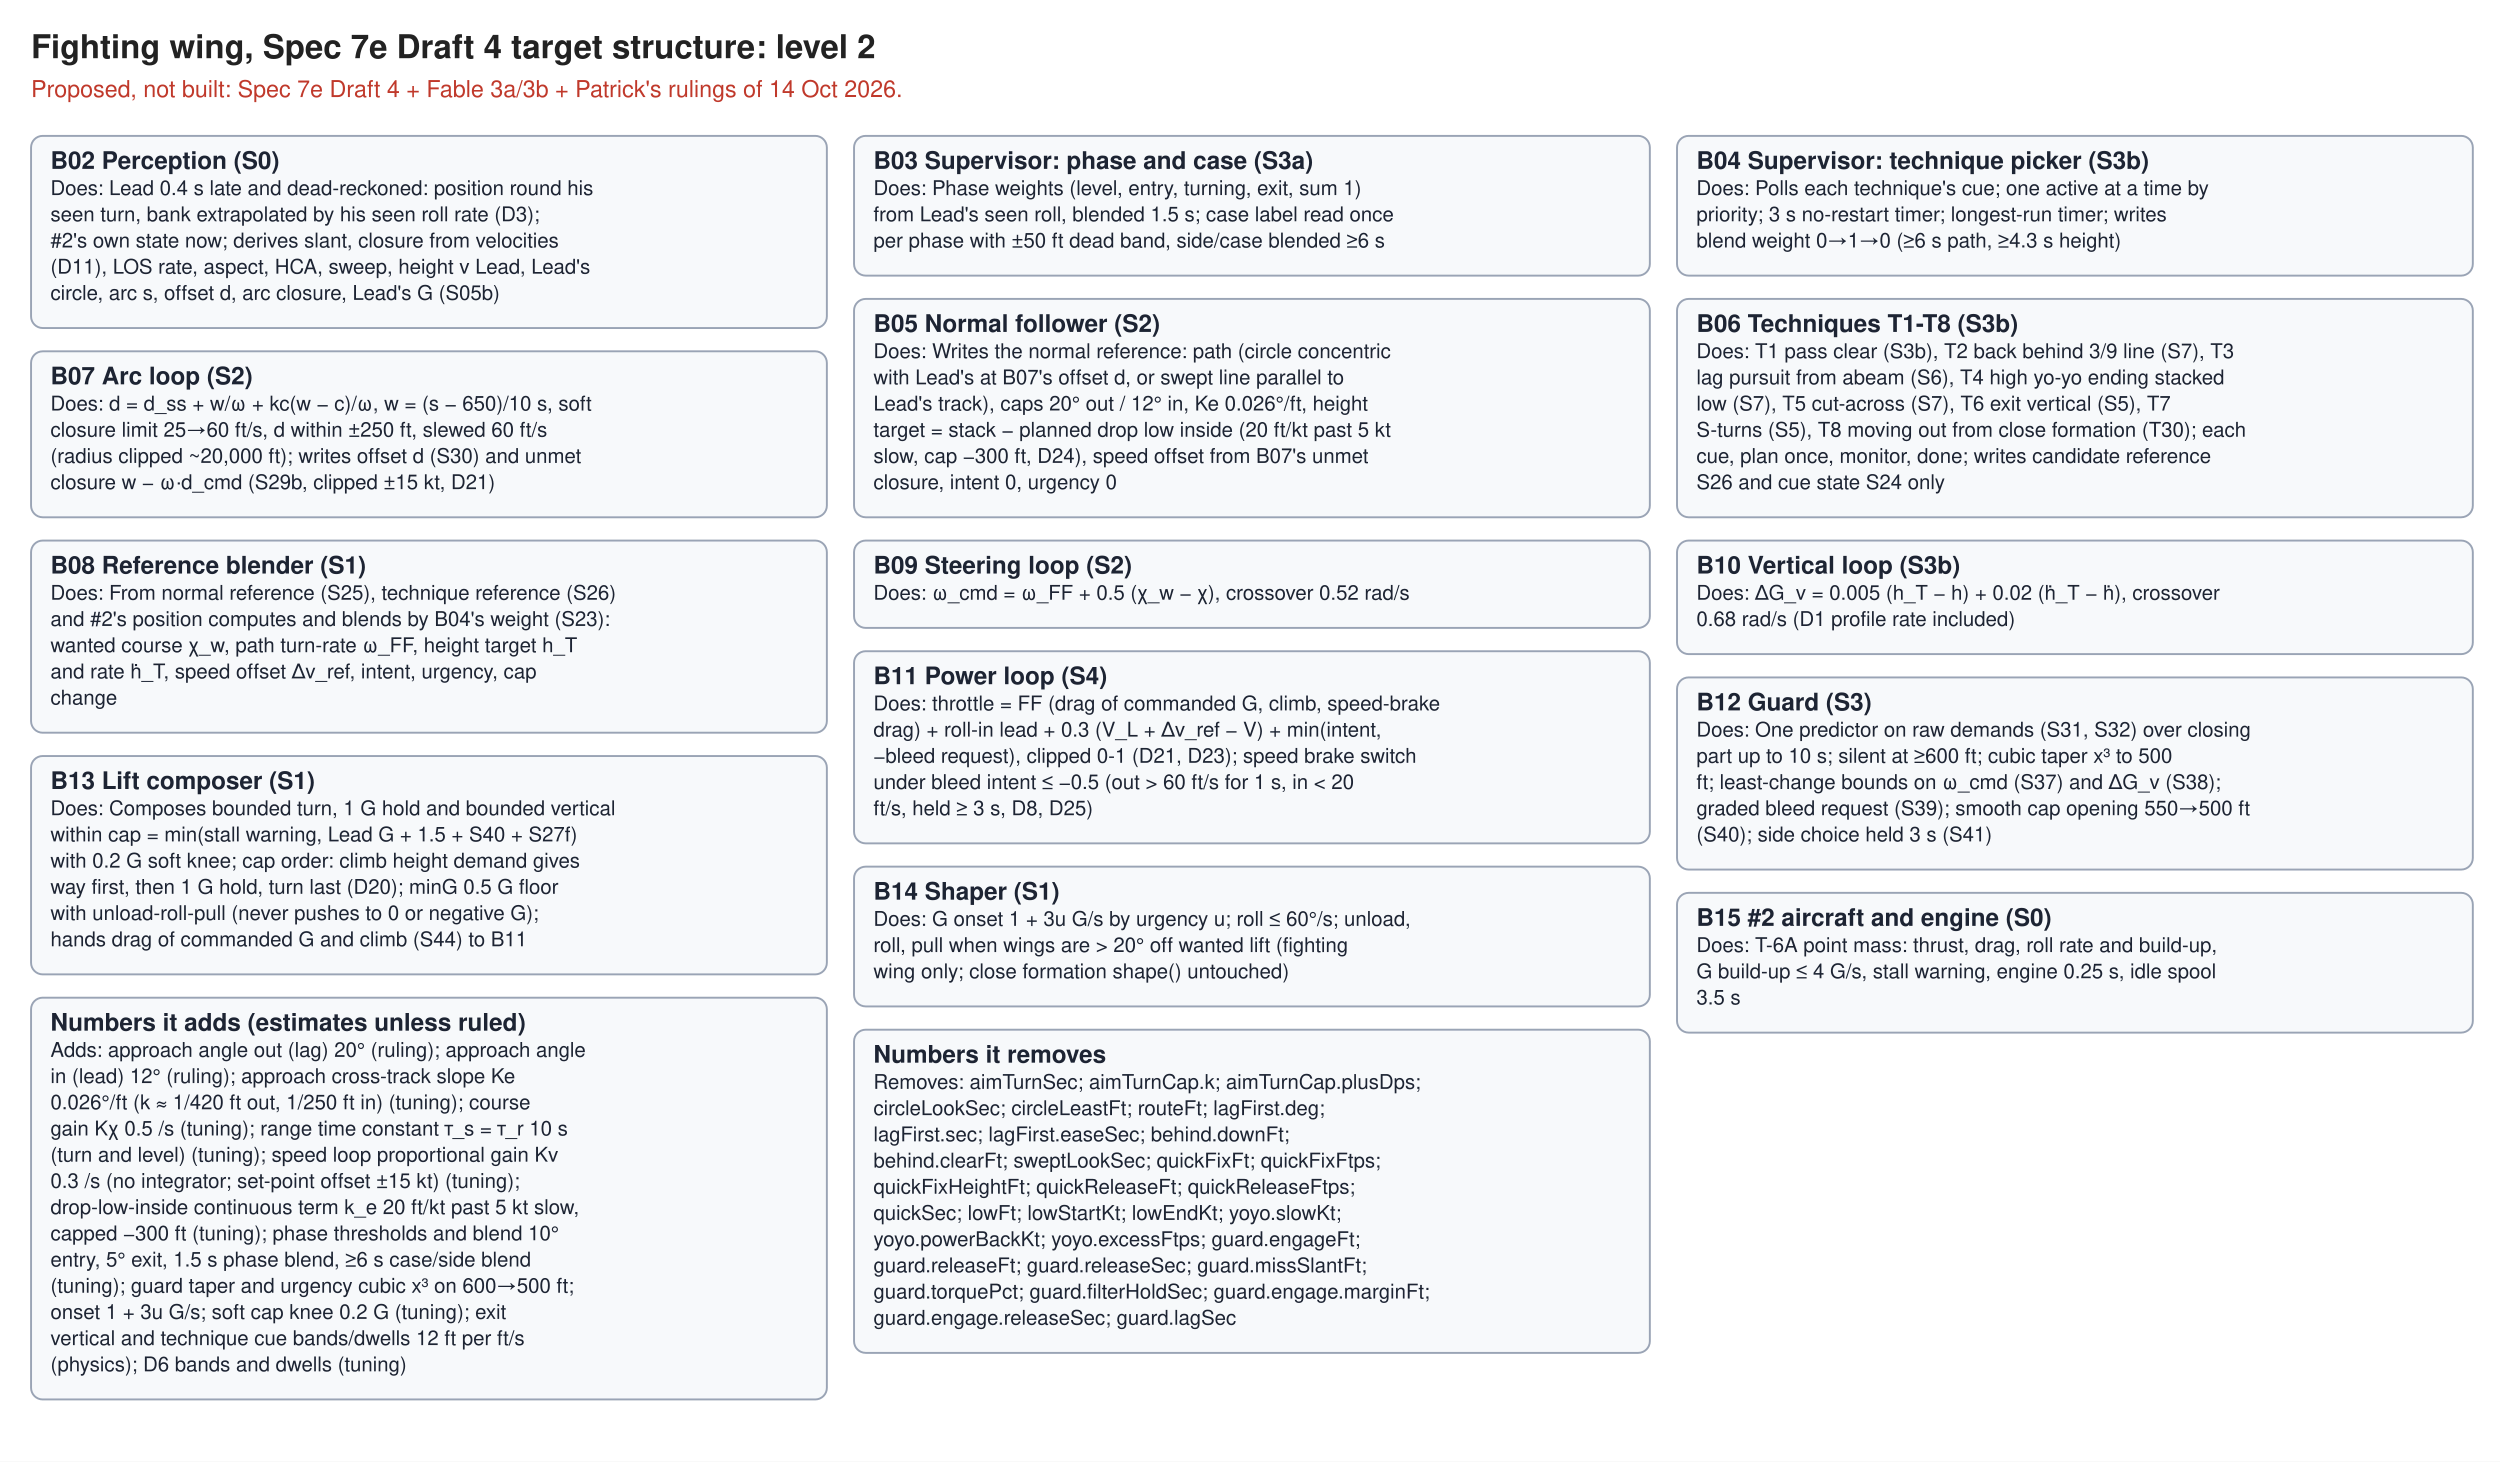
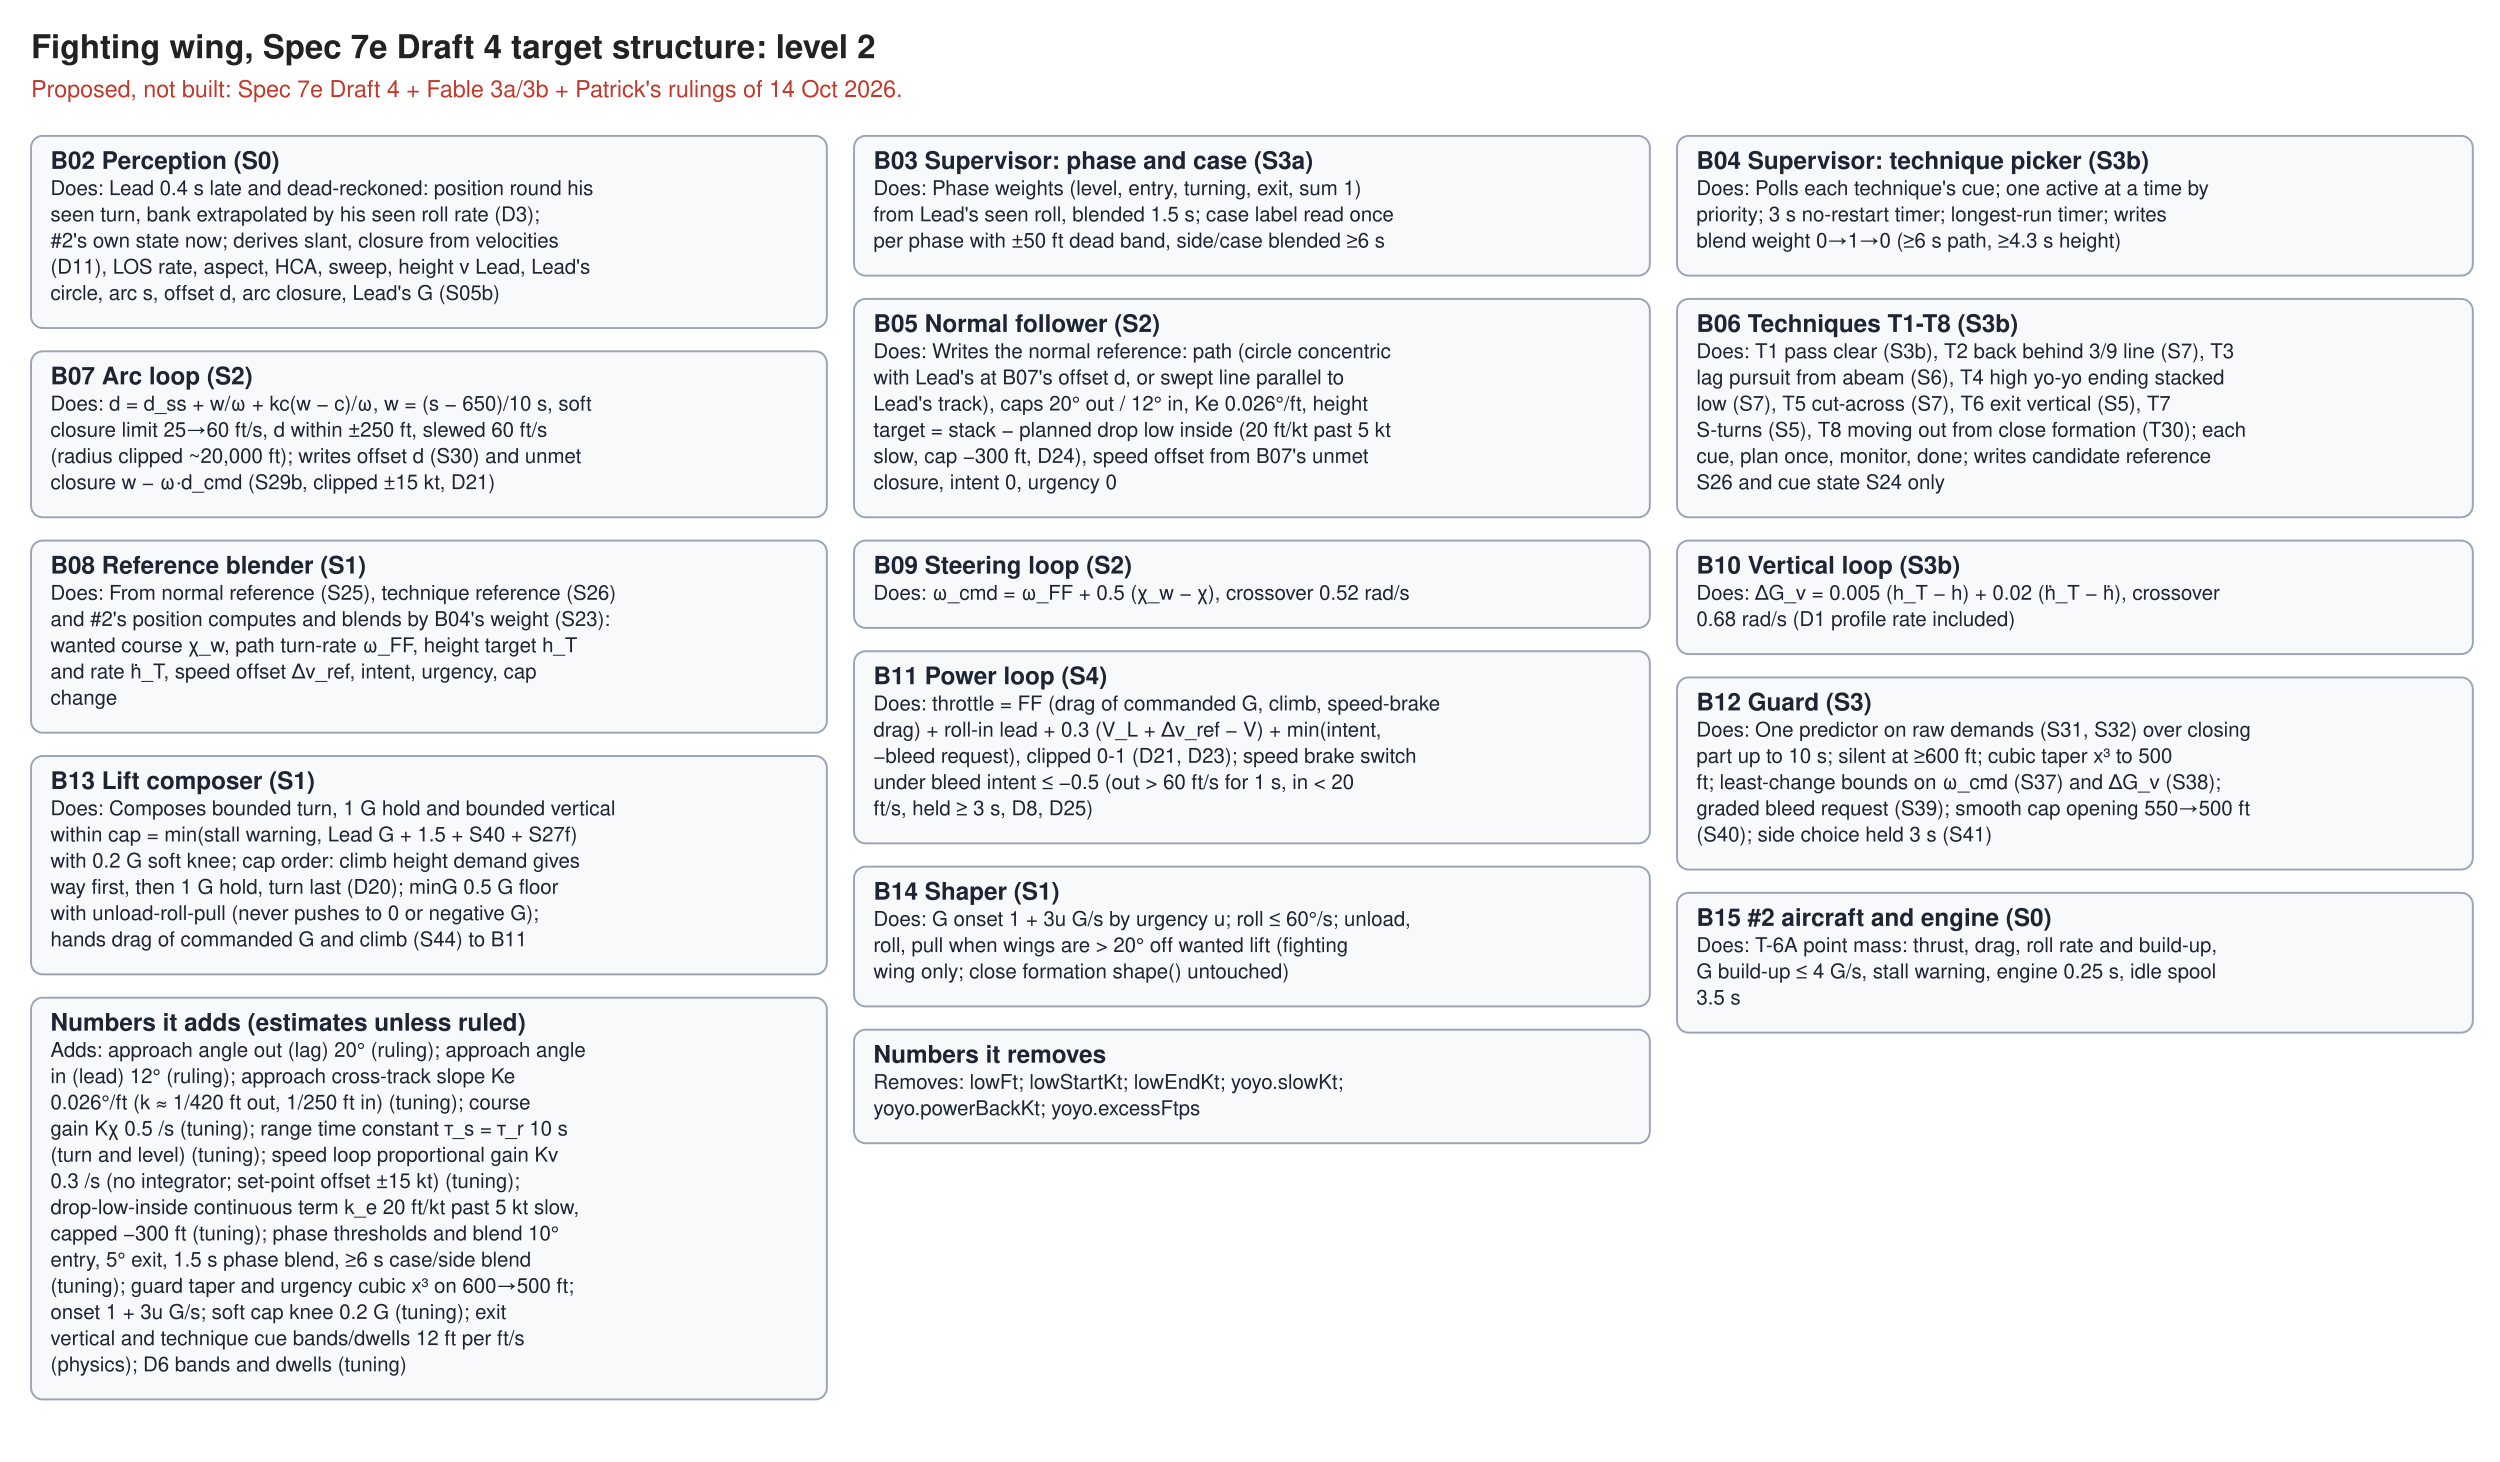
<svg xmlns="http://www.w3.org/2000/svg" viewBox="0 0 1288 753" width="1288" height="753" font-family="Helvetica, Arial, sans-serif">
  <rect width="100%" height="100%" fill="#ffffff" />
  <text x="16" y="30" font-size="17" font-weight="bold" fill="#222">Fighting wing, Spec 7e Draft 4 target structure: level 2</text>
  <text x="16" y="50" font-size="12" fill="#c0392b">Proposed, not built: Spec 7e Draft 4 + Fable 3a/3b + Patrick's rulings of 14 Oct 2026.</text>
  <rect x="16" y="70" width="410" height="99" rx="6" fill="#f7f9fb" stroke="#9aa4b5" />
  <text x="26" y="87" font-size="12.5" font-weight="bold" fill="#1d2433">B02 Perception (S0)</text>
  <text x="26" y="100.5" font-size="10.5" fill="#1d2433">Does: Lead 0.4 s late and dead-reckoned: position round his</text>
  <text x="26" y="114" font-size="10.5" fill="#1d2433">seen turn, bank extrapolated by his seen roll rate (D3);</text>
  <text x="26" y="127.5" font-size="10.5" fill="#1d2433">#2's own state now; derives slant, closure from velocities</text>
  <text x="26" y="141" font-size="10.5" fill="#1d2433">(D11), LOS rate, aspect, HCA, sweep, height v Lead, Lead's</text>
  <text x="26" y="154.5" font-size="10.5" fill="#1d2433">circle, arc s, offset d, arc closure, Lead's G (S05b)</text>
  <rect x="440" y="70" width="410" height="72" rx="6" fill="#f7f9fb" stroke="#9aa4b5" />
  <text x="450" y="87" font-size="12.5" font-weight="bold" fill="#1d2433">B03 Supervisor: phase and case (S3a)</text>
  <text x="450" y="100.5" font-size="10.5" fill="#1d2433">Does: Phase weights (level, entry, turning, exit, sum 1)</text>
  <text x="450" y="114" font-size="10.5" fill="#1d2433">from Lead's seen roll, blended 1.5 s; case label read once</text>
  <text x="450" y="127.5" font-size="10.5" fill="#1d2433">per phase with ±50 ft dead band, side/case blended ≥6 s</text>
  <rect x="864" y="70" width="410" height="72" rx="6" fill="#f7f9fb" stroke="#9aa4b5" />
  <text x="874" y="87" font-size="12.5" font-weight="bold" fill="#1d2433">B04 Supervisor: technique picker (S3b)</text>
  <text x="874" y="100.5" font-size="10.5" fill="#1d2433">Does: Polls each technique's cue; one active at a time by</text>
  <text x="874" y="114" font-size="10.5" fill="#1d2433">priority; 3 s no-restart timer; longest-run timer; writes</text>
  <text x="874" y="127.5" font-size="10.5" fill="#1d2433">blend weight 0→1→0 (≥6 s path, ≥4.3 s height)</text>
  <rect x="440" y="154" width="410" height="112.5" rx="6" fill="#f7f9fb" stroke="#9aa4b5" />
  <text x="450" y="171" font-size="12.5" font-weight="bold" fill="#1d2433">B05 Normal follower (S2)</text>
  <text x="450" y="184.5" font-size="10.5" fill="#1d2433">Does: Writes the normal reference: path (circle concentric</text>
  <text x="450" y="198" font-size="10.5" fill="#1d2433">with Lead's at B07's offset d, or swept line parallel to</text>
  <text x="450" y="211.5" font-size="10.5" fill="#1d2433">Lead's track), caps 20° out / 12° in, Ke 0.026°/ft, height</text>
  <text x="450" y="225" font-size="10.5" fill="#1d2433">target = stack − planned drop low inside (20 ft/kt past 5 kt</text>
  <text x="450" y="238.5" font-size="10.5" fill="#1d2433">slow, cap −300 ft, D24), speed offset from B07's unmet</text>
  <text x="450" y="252" font-size="10.5" fill="#1d2433">closure, intent 0, urgency 0</text>
  <rect x="864" y="154" width="410" height="112.5" rx="6" fill="#f7f9fb" stroke="#9aa4b5" />
  <text x="874" y="171" font-size="12.5" font-weight="bold" fill="#1d2433">B06 Techniques T1-T8 (S3b)</text>
  <text x="874" y="184.5" font-size="10.5" fill="#1d2433">Does: T1 pass clear (S3b), T2 back behind 3/9 line (S7), T3</text>
  <text x="874" y="198" font-size="10.5" fill="#1d2433">lag pursuit from abeam (S6), T4 high yo-yo ending stacked</text>
  <text x="874" y="211.5" font-size="10.5" fill="#1d2433">low (S7), T5 cut-across (S7), T6 exit vertical (S5), T7</text>
  <text x="874" y="225" font-size="10.5" fill="#1d2433">S-turns (S5), T8 moving out from close formation (T30); each</text>
  <text x="874" y="238.5" font-size="10.5" fill="#1d2433">cue, plan once, monitor, done; writes candidate reference</text>
  <text x="874" y="252" font-size="10.5" fill="#1d2433">S26 and cue state S24 only</text>
  <rect x="16" y="181" width="410" height="85.5" rx="6" fill="#f7f9fb" stroke="#9aa4b5" />
  <text x="26" y="198" font-size="12.5" font-weight="bold" fill="#1d2433">B07 Arc loop (S2)</text>
  <text x="26" y="211.5" font-size="10.5" fill="#1d2433">Does: d = d_ss + w/ω + kc(w − c)/ω, w = (s − 650)/10 s, soft</text>
  <text x="26" y="225" font-size="10.5" fill="#1d2433">closure limit 25→60 ft/s, d within ±250 ft, slewed 60 ft/s</text>
  <text x="26" y="238.5" font-size="10.5" fill="#1d2433">(radius clipped ~20,000 ft); writes offset d (S30) and unmet</text>
  <text x="26" y="252" font-size="10.5" fill="#1d2433">closure w − ω·d_cmd (S29b, clipped ±15 kt, D21)</text>
  <rect x="16" y="278.5" width="410" height="99" rx="6" fill="#f7f9fb" stroke="#9aa4b5" />
  <text x="26" y="295.5" font-size="12.5" font-weight="bold" fill="#1d2433">B08 Reference blender (S1)</text>
  <text x="26" y="309" font-size="10.5" fill="#1d2433">Does: From normal reference (S25), technique reference (S26)</text>
  <text x="26" y="322.5" font-size="10.5" fill="#1d2433">and #2's position computes and blends by B04's weight (S23):</text>
  <text x="26" y="336" font-size="10.5" fill="#1d2433">wanted course χ_w, path turn-rate ω_FF, height target h_T</text>
  <text x="26" y="349.5" font-size="10.5" fill="#1d2433">and rate ḣ_T, speed offset Δv_ref, intent, urgency, cap</text>
  <text x="26" y="363" font-size="10.5" fill="#1d2433">change</text>
  <rect x="440" y="278.5" width="410" height="45" rx="6" fill="#f7f9fb" stroke="#9aa4b5" />
  <text x="450" y="295.5" font-size="12.5" font-weight="bold" fill="#1d2433">B09 Steering loop (S2)</text>
  <text x="450" y="309" font-size="10.5" fill="#1d2433">Does: ω_cmd = ω_FF + 0.5 (χ_w − χ), crossover 0.52 rad/s</text>
  <rect x="864" y="278.5" width="410" height="58.5" rx="6" fill="#f7f9fb" stroke="#9aa4b5" />
  <text x="874" y="295.5" font-size="12.5" font-weight="bold" fill="#1d2433">B10 Vertical loop (S3b)</text>
  <text x="874" y="309" font-size="10.5" fill="#1d2433">Does: ΔG_v = 0.005 (h_T − h) + 0.02 (ḣ_T − ḣ), crossover</text>
  <text x="874" y="322.5" font-size="10.5" fill="#1d2433">0.68 rad/s (D1 profile rate included)</text>
  <rect x="440" y="335.5" width="410" height="99" rx="6" fill="#f7f9fb" stroke="#9aa4b5" />
  <text x="450" y="352.5" font-size="12.5" font-weight="bold" fill="#1d2433">B11 Power loop (S4)</text>
  <text x="450" y="366" font-size="10.5" fill="#1d2433">Does: throttle = FF (drag of commanded G, climb, speed-brake</text>
  <text x="450" y="379.5" font-size="10.5" fill="#1d2433">drag) + roll-in lead + 0.3 (V_L + Δv_ref − V) + min(intent,</text>
  <text x="450" y="393" font-size="10.5" fill="#1d2433">−bleed request), clipped 0-1 (D21, D23); speed brake switch</text>
  <text x="450" y="406.5" font-size="10.5" fill="#1d2433">under bleed intent ≤ −0.5 (out &gt; 60 ft/s for 1 s, in &lt; 20</text>
  <text x="450" y="420" font-size="10.5" fill="#1d2433">ft/s, held ≥ 3 s, D8, D25)</text>
  <rect x="864" y="349" width="410" height="99" rx="6" fill="#f7f9fb" stroke="#9aa4b5" />
  <text x="874" y="366" font-size="12.5" font-weight="bold" fill="#1d2433">B12 Guard (S3)</text>
  <text x="874" y="379.5" font-size="10.5" fill="#1d2433">Does: One predictor on raw demands (S31, S32) over closing</text>
  <text x="874" y="393" font-size="10.5" fill="#1d2433">part up to 10 s; silent at ≥600 ft; cubic taper x³ to 500</text>
  <text x="874" y="406.5" font-size="10.5" fill="#1d2433">ft; least-change bounds on ω_cmd (S37) and ΔG_v (S38);</text>
  <text x="874" y="420" font-size="10.5" fill="#1d2433">graded bleed request (S39); smooth cap opening 550→500 ft</text>
  <text x="874" y="433.5" font-size="10.5" fill="#1d2433">(S40); side choice held 3 s (S41)</text>
  <rect x="16" y="389.5" width="410" height="112.5" rx="6" fill="#f7f9fb" stroke="#9aa4b5" />
  <text x="26" y="406.5" font-size="12.5" font-weight="bold" fill="#1d2433">B13 Lift composer (S1)</text>
  <text x="26" y="420" font-size="10.5" fill="#1d2433">Does: Composes bounded turn, 1 G hold and bounded vertical</text>
  <text x="26" y="433.5" font-size="10.5" fill="#1d2433">within cap = min(stall warning, Lead G + 1.5 + S40 + S27f)</text>
  <text x="26" y="447" font-size="10.5" fill="#1d2433">with 0.2 G soft knee; cap order: climb height demand gives</text>
  <text x="26" y="460.5" font-size="10.5" fill="#1d2433">way first, then 1 G hold, turn last (D20); minG 0.5 G floor</text>
  <text x="26" y="474" font-size="10.5" fill="#1d2433">with unload-roll-pull (never pushes to 0 or negative G);</text>
  <text x="26" y="487.5" font-size="10.5" fill="#1d2433">hands drag of commanded G and climb (S44) to B11</text>
  <rect x="440" y="446.5" width="410" height="72" rx="6" fill="#f7f9fb" stroke="#9aa4b5" />
  <text x="450" y="463.5" font-size="12.5" font-weight="bold" fill="#1d2433">B14 Shaper (S1)</text>
  <text x="450" y="477" font-size="10.5" fill="#1d2433">Does: G onset 1 + 3u G/s by urgency u; roll ≤ 60°/s; unload,</text>
  <text x="450" y="490.5" font-size="10.5" fill="#1d2433">roll, pull when wings are &gt; 20° off wanted lift (fighting</text>
  <text x="450" y="504" font-size="10.5" fill="#1d2433">wing only; close formation shape() untouched)</text>
  <rect x="864" y="460" width="410" height="72" rx="6" fill="#f7f9fb" stroke="#9aa4b5" />
  <text x="874" y="477" font-size="12.5" font-weight="bold" fill="#1d2433">B15 #2 aircraft and engine (S0)</text>
  <text x="874" y="490.5" font-size="10.5" fill="#1d2433">Does: T-6A point mass: thrust, drag, roll rate and build-up,</text>
  <text x="874" y="504" font-size="10.5" fill="#1d2433">G build-up ≤ 4 G/s, stall warning, engine 0.25 s, idle spool</text>
  <text x="874" y="517.5" font-size="10.5" fill="#1d2433">3.5 s</text>
  <rect x="16" y="514" width="410" height="207" rx="6" fill="#f7f9fb" stroke="#9aa4b5" />
  <text x="26" y="531" font-size="12.5" font-weight="bold" fill="#1d2433">Numbers it adds (estimates unless ruled)</text>
  <text x="26" y="544.5" font-size="10.5" fill="#1d2433">Adds: approach angle out (lag) 20° (ruling); approach angle</text>
  <text x="26" y="558" font-size="10.5" fill="#1d2433">in (lead) 12° (ruling); approach cross-track slope Ke</text>
  <text x="26" y="571.5" font-size="10.5" fill="#1d2433">0.026°/ft (k ≈ 1/420 ft out, 1/250 ft in) (tuning); course</text>
  <text x="26" y="585" font-size="10.5" fill="#1d2433">gain Kχ 0.5 /s (tuning); range time constant τ_s = τ_r 10 s</text>
  <text x="26" y="598.5" font-size="10.5" fill="#1d2433">(turn and level) (tuning); speed loop proportional gain Kv</text>
  <text x="26" y="612" font-size="10.5" fill="#1d2433">0.3 /s (no integrator; set-point offset ±15 kt) (tuning);</text>
  <text x="26" y="625.5" font-size="10.5" fill="#1d2433">drop-low-inside continuous term k_e 20 ft/kt past 5 kt slow,</text>
  <text x="26" y="639" font-size="10.5" fill="#1d2433">capped −300 ft (tuning); phase thresholds and blend 10°</text>
  <text x="26" y="652.5" font-size="10.5" fill="#1d2433">entry, 5° exit, 1.5 s phase blend, ≥6 s case/side blend</text>
  <text x="26" y="666" font-size="10.5" fill="#1d2433">(tuning); guard taper and urgency cubic x³ on 600→500 ft;</text>
  <text x="26" y="679.5" font-size="10.5" fill="#1d2433">onset 1 + 3u G/s; soft cap knee 0.2 G (tuning); exit</text>
  <text x="26" y="693" font-size="10.5" fill="#1d2433">vertical and technique cue bands/dwells 12 ft per ft/s</text>
  <text x="26" y="706.5" font-size="10.5" fill="#1d2433">(physics); D6 bands and dwells (tuning)</text>
-   <rect x="440" y="530.5" width="410" height="166.5" rx="6" fill="#f7f9fb" stroke="#9aa4b5" />
+   <rect x="440" y="530.5" width="410" height="58.5" rx="6" fill="#f7f9fb" stroke="#9aa4b5" />
  <text x="450" y="547.5" font-size="12.5" font-weight="bold" fill="#1d2433">Numbers it removes</text>
-   <text x="450" y="561" font-size="10.5" fill="#1d2433">Removes: aimTurnSec; aimTurnCap.k; aimTurnCap.plusDps;</text>
-   <text x="450" y="574.5" font-size="10.5" fill="#1d2433">circleLookSec; circleLeastFt; routeFt; lagFirst.deg;</text>
-   <text x="450" y="588" font-size="10.5" fill="#1d2433">lagFirst.sec; lagFirst.easeSec; behind.downFt;</text>
-   <text x="450" y="601.5" font-size="10.5" fill="#1d2433">behind.clearFt; sweptLookSec; quickFixFt; quickFixFtps;</text>
-   <text x="450" y="615" font-size="10.5" fill="#1d2433">quickFixHeightFt; quickReleaseFt; quickReleaseFtps;</text>
-   <text x="450" y="628.5" font-size="10.5" fill="#1d2433">quickSec; lowFt; lowStartKt; lowEndKt; yoyo.slowKt;</text>
-   <text x="450" y="642" font-size="10.5" fill="#1d2433">yoyo.powerBackKt; yoyo.excessFtps; guard.engageFt;</text>
-   <text x="450" y="655.5" font-size="10.5" fill="#1d2433">guard.releaseFt; guard.releaseSec; guard.missSlantFt;</text>
-   <text x="450" y="669" font-size="10.5" fill="#1d2433">guard.torquePct; guard.filterHoldSec; guard.engage.marginFt;</text>
-   <text x="450" y="682.5" font-size="10.5" fill="#1d2433">guard.engage.releaseSec; guard.lagSec</text>
+   <text x="450" y="561" font-size="10.5" fill="#1d2433">Removes: lowFt; lowStartKt; lowEndKt; yoyo.slowKt;</text>
+   <text x="450" y="574.5" font-size="10.5" fill="#1d2433">yoyo.powerBackKt; yoyo.excessFtps</text>
</svg>
